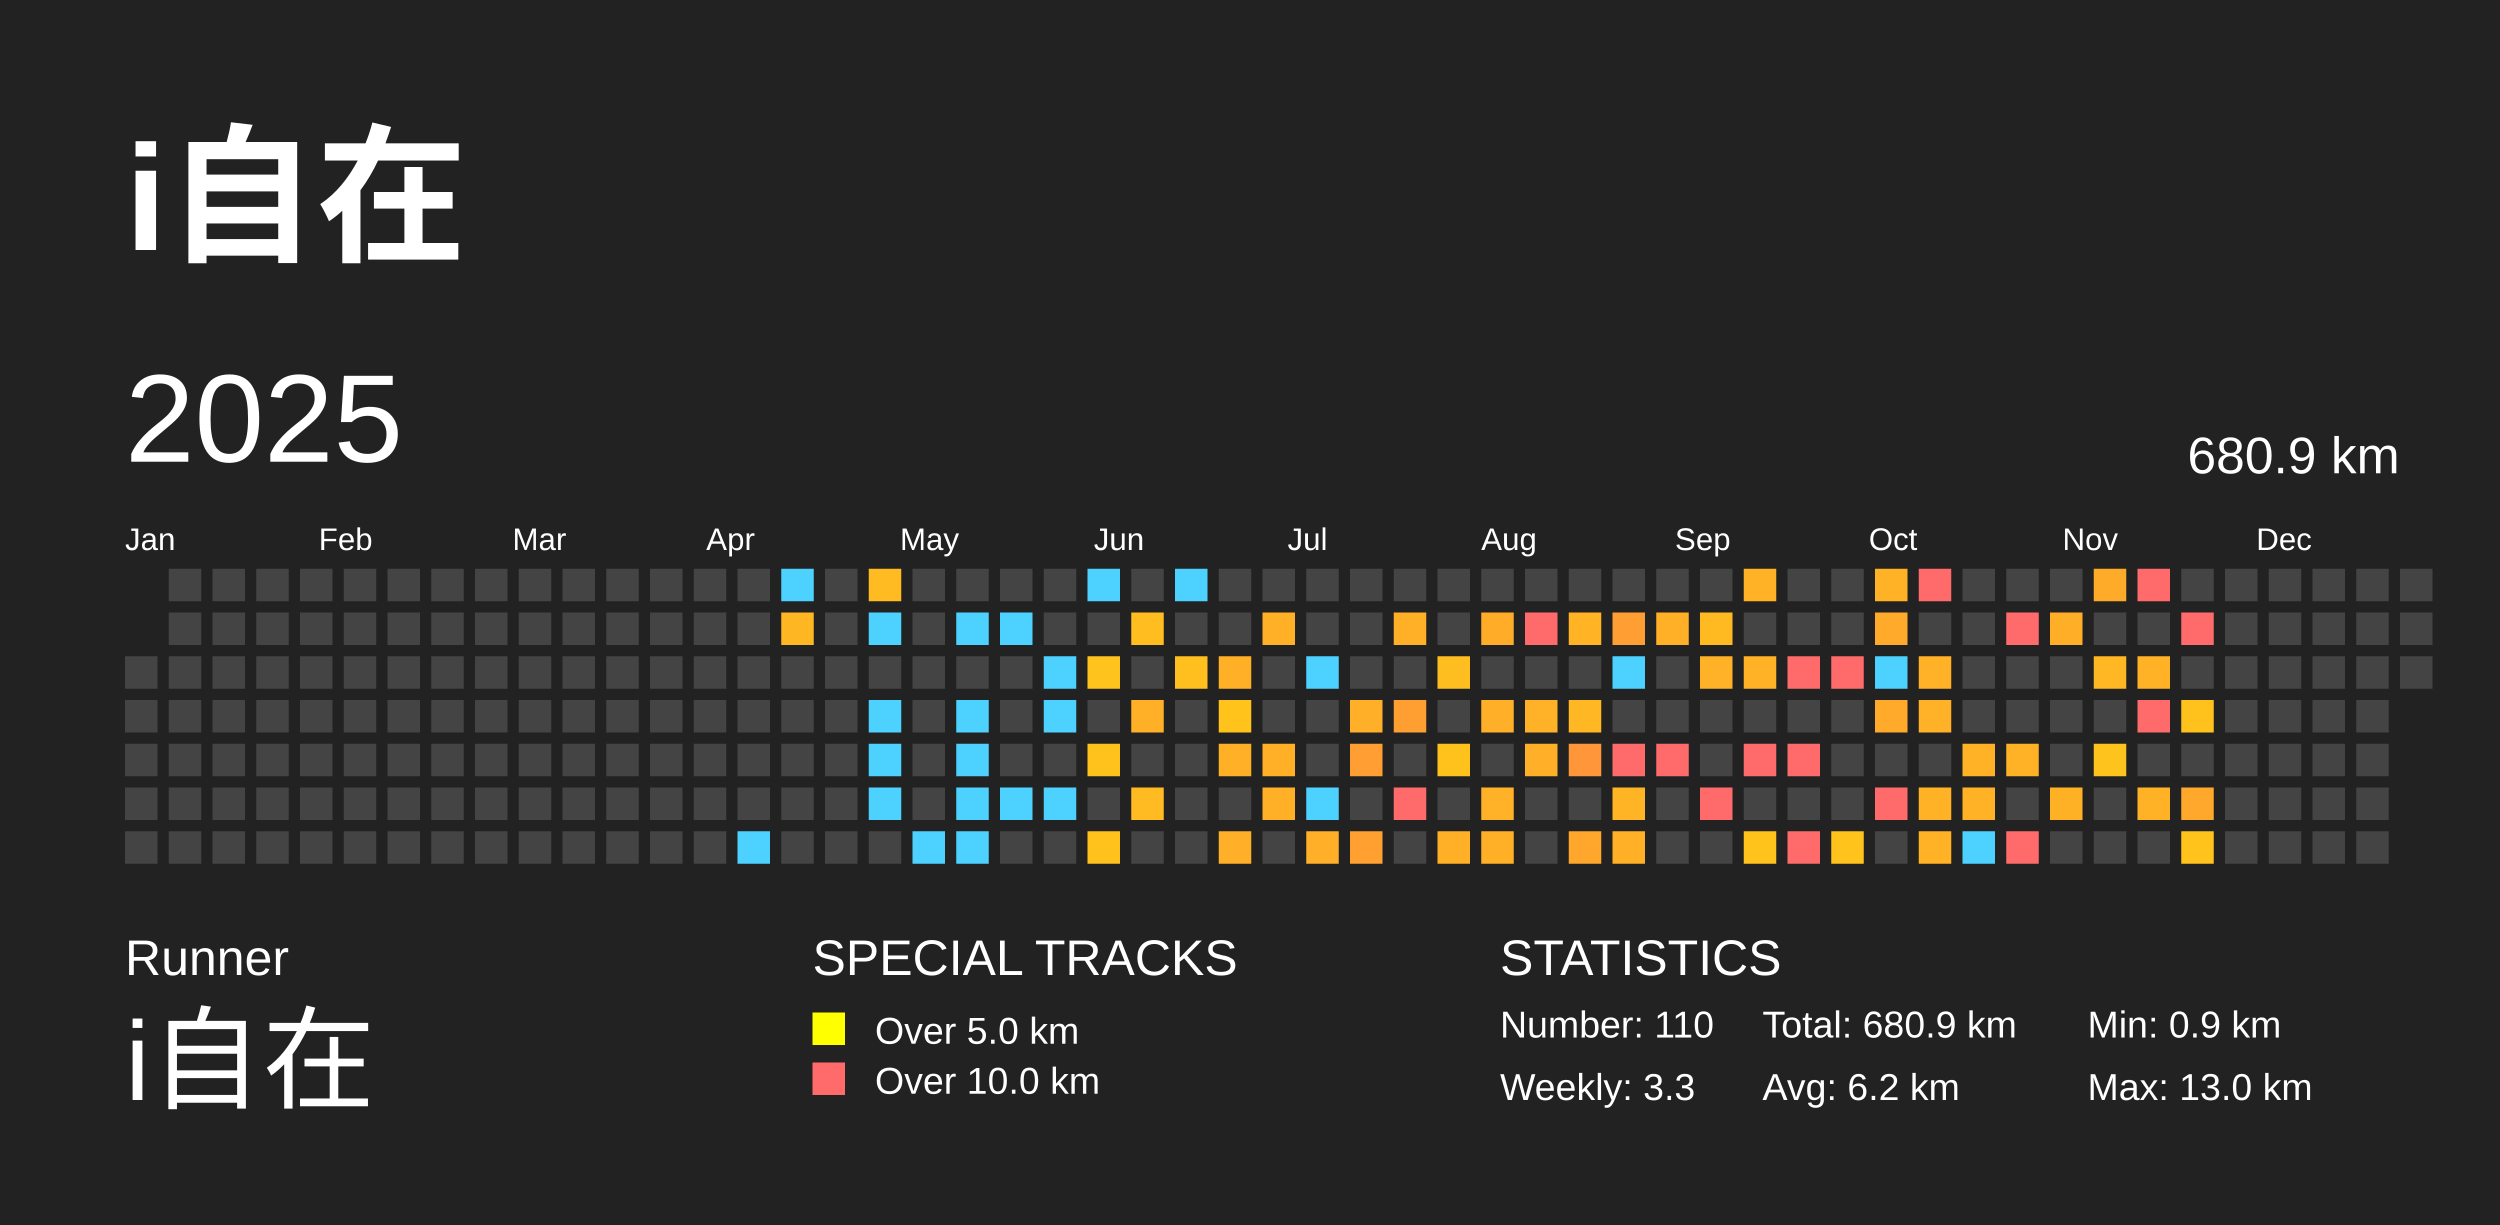
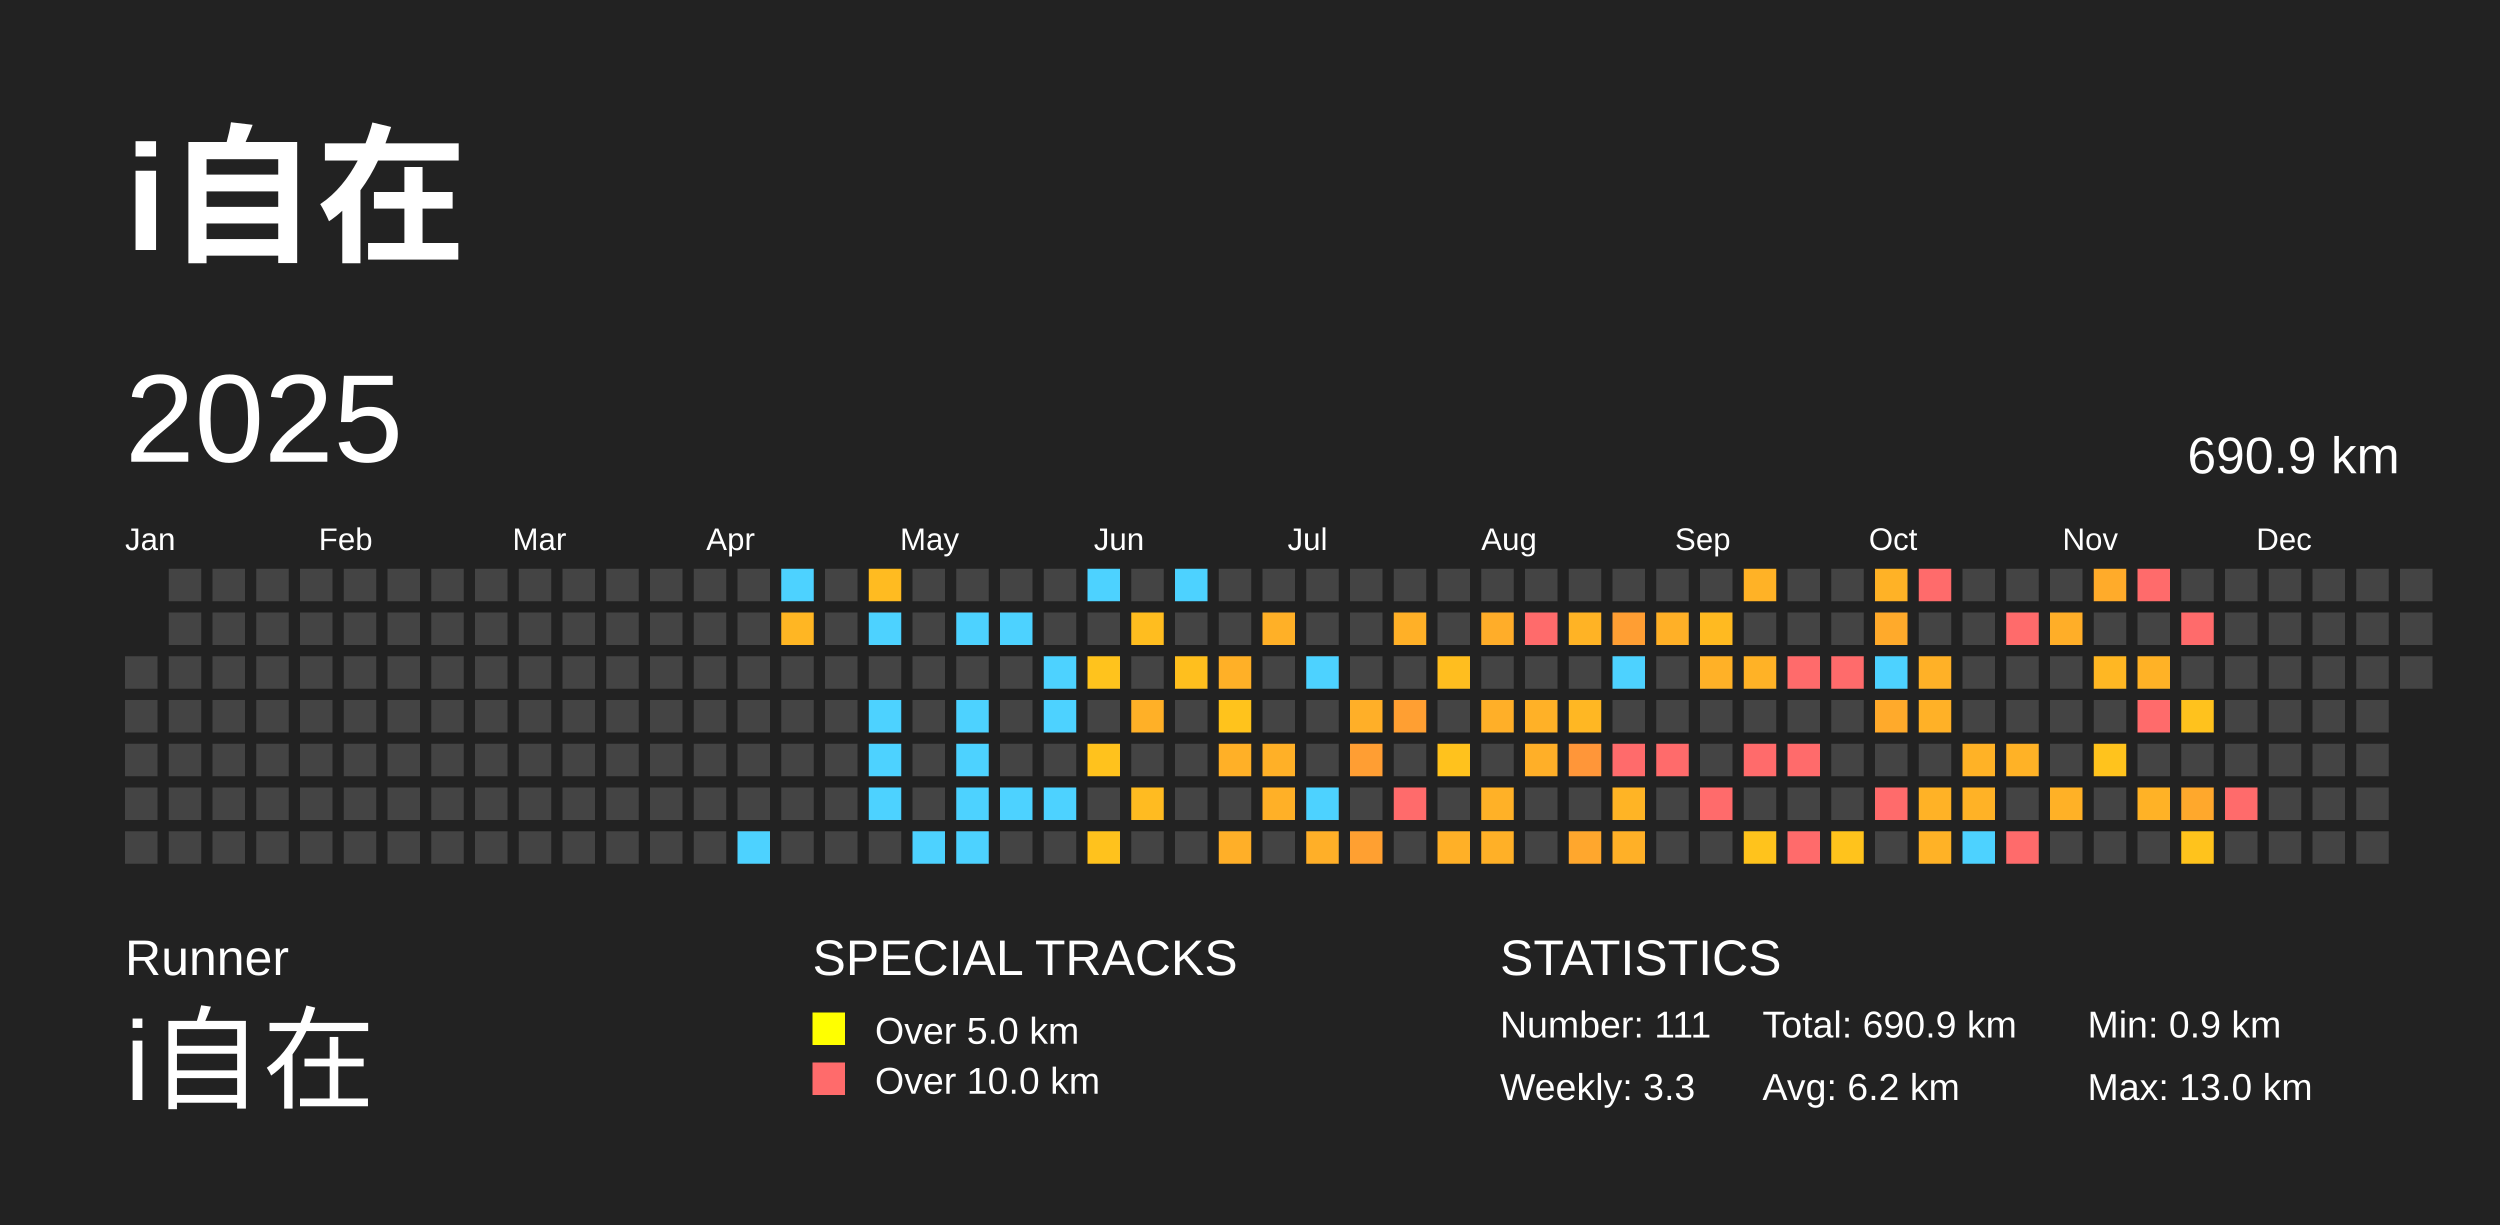
<svg xmlns="http://www.w3.org/2000/svg" baseProfile="full" height="98mm" version="1.1" viewBox="0,0,200,98" width="200mm">
  <defs />
  <rect fill="#222222" height="98" width="200" x="0" y="0" />
  <text fill="#FFFFFF" style="font-size:12px; font-family:Arial; font-weight:bold;" x="10" y="20">i自在</text>
  <text fill="#FFFFFF" style="font-size:4px; font-family:Arial" x="10" y="78">Runner</text>
  <text fill="#FFFFFF" style="font-size:9px; font-family:Arial" x="10" y="88">i自在</text>
  <text fill="#FFFFFF" style="font-size:4px; font-family:Arial" x="65" y="78">SPECIAL TRACKS</text>
  <rect fill="#FFFF00" height="2.6" width="2.6" x="65" y="81" />
  <text fill="#FFFFFF" style="font-size:3px; font-family:Arial" x="70" y="83.5">Over 5.0 km</text>
  <rect fill="#FF6B6B" height="2.6" width="2.6" x="65" y="85" />
  <text fill="#FFFFFF" style="font-size:3px; font-family:Arial" x="70" y="87.5">Over 10.0 km</text>
  <text fill="#FFFFFF" style="font-size:4px; font-family:Arial" x="120" y="78">STATISTICS</text>
-   <text fill="#FFFFFF" style="font-size:3px; font-family:Arial" x="120" y="83">Number: 110</text>
+   <text fill="#FFFFFF" style="font-size:3px; font-family:Arial" x="120" y="83">Number: 111</text>
  <text fill="#FFFFFF" style="font-size:3px; font-family:Arial" x="120" y="88">Weekly: 3.3</text>
-   <text fill="#FFFFFF" style="font-size:3px; font-family:Arial" x="141" y="83">Total: 680.9 km</text>
+   <text fill="#FFFFFF" style="font-size:3px; font-family:Arial" x="141" y="83">Total: 690.9 km</text>
  <text fill="#FFFFFF" style="font-size:3px; font-family:Arial" x="141" y="88">Avg: 6.2 km</text>
  <text fill="#FFFFFF" style="font-size:3px; font-family:Arial" x="167" y="83">Min: 0.9 km</text>
  <text fill="#FFFFFF" style="font-size:3px; font-family:Arial" x="167" y="88">Max: 13.0 km</text>
  <text dominant-baseline="hanging" fill="#FFFFFF" style="font-size:10.0px; font-family:Arial;" x="10" y="30">2025</text>
-   <text dominant-baseline="hanging" fill="#FFFFFF" style="font-size:4.125px; font-family:Arial;" x="175" y="35">680.9 km</text>
+   <text dominant-baseline="hanging" fill="#FFFFFF" style="font-size:4.125px; font-family:Arial;" x="175" y="35">690.9 km</text>
  <text fill="#FFFFFF" style="font-size:2.5px; font-family:Arial" x="10.0" y="44">Jan</text>
  <text fill="#FFFFFF" style="font-size:2.5px; font-family:Arial" x="25.5" y="44">Feb</text>
  <text fill="#FFFFFF" style="font-size:2.5px; font-family:Arial" x="41.0" y="44">Mar</text>
  <text fill="#FFFFFF" style="font-size:2.5px; font-family:Arial" x="56.5" y="44">Apr</text>
  <text fill="#FFFFFF" style="font-size:2.5px; font-family:Arial" x="72.0" y="44">May</text>
  <text fill="#FFFFFF" style="font-size:2.5px; font-family:Arial" x="87.5" y="44">Jun</text>
  <text fill="#FFFFFF" style="font-size:2.5px; font-family:Arial" x="103.0" y="44">Jul</text>
  <text fill="#FFFFFF" style="font-size:2.5px; font-family:Arial" x="118.5" y="44">Aug</text>
  <text fill="#FFFFFF" style="font-size:2.5px; font-family:Arial" x="134.0" y="44">Sep</text>
  <text fill="#FFFFFF" style="font-size:2.5px; font-family:Arial" x="149.5" y="44">Oct</text>
  <text fill="#FFFFFF" style="font-size:2.5px; font-family:Arial" x="165.0" y="44">Nov</text>
  <text fill="#FFFFFF" style="font-size:2.5px; font-family:Arial" x="180.5" y="44">Dec</text>
  <rect fill="#444444" height="2.6" width="2.6" x="10.0" y="52.5" />
  <rect fill="#444444" height="2.6" width="2.6" x="10.0" y="56.0" />
  <rect fill="#444444" height="2.6" width="2.6" x="10.0" y="59.5" />
  <rect fill="#444444" height="2.6" width="2.6" x="10.0" y="63.0" />
  <rect fill="#444444" height="2.6" width="2.6" x="10.0" y="66.5" />
  <rect fill="#444444" height="2.6" width="2.6" x="13.5" y="45.5" />
  <rect fill="#444444" height="2.6" width="2.6" x="13.5" y="49.0" />
  <rect fill="#444444" height="2.6" width="2.6" x="13.5" y="52.5" />
  <rect fill="#444444" height="2.6" width="2.6" x="13.5" y="56.0" />
  <rect fill="#444444" height="2.6" width="2.6" x="13.5" y="59.5" />
  <rect fill="#444444" height="2.6" width="2.6" x="13.5" y="63.0" />
  <rect fill="#444444" height="2.6" width="2.6" x="13.5" y="66.5" />
  <rect fill="#444444" height="2.6" width="2.6" x="17.0" y="45.5" />
  <rect fill="#444444" height="2.6" width="2.6" x="17.0" y="49.0" />
  <rect fill="#444444" height="2.6" width="2.6" x="17.0" y="52.5" />
  <rect fill="#444444" height="2.6" width="2.6" x="17.0" y="56.0" />
  <rect fill="#444444" height="2.6" width="2.6" x="17.0" y="59.5" />
  <rect fill="#444444" height="2.6" width="2.6" x="17.0" y="63.0" />
  <rect fill="#444444" height="2.6" width="2.6" x="17.0" y="66.5" />
  <rect fill="#444444" height="2.6" width="2.6" x="20.5" y="45.5" />
  <rect fill="#444444" height="2.6" width="2.6" x="20.5" y="49.0" />
  <rect fill="#444444" height="2.6" width="2.6" x="20.5" y="52.5" />
  <rect fill="#444444" height="2.6" width="2.6" x="20.5" y="56.0" />
  <rect fill="#444444" height="2.6" width="2.6" x="20.5" y="59.5" />
  <rect fill="#444444" height="2.6" width="2.6" x="20.5" y="63.0" />
  <rect fill="#444444" height="2.6" width="2.6" x="20.5" y="66.5" />
  <rect fill="#444444" height="2.6" width="2.6" x="24.0" y="45.5" />
  <rect fill="#444444" height="2.6" width="2.6" x="24.0" y="49.0" />
  <rect fill="#444444" height="2.6" width="2.6" x="24.0" y="52.5" />
  <rect fill="#444444" height="2.6" width="2.6" x="24.0" y="56.0" />
  <rect fill="#444444" height="2.6" width="2.6" x="24.0" y="59.5" />
  <rect fill="#444444" height="2.6" width="2.6" x="24.0" y="63.0" />
  <rect fill="#444444" height="2.6" width="2.6" x="24.0" y="66.5" />
  <rect fill="#444444" height="2.6" width="2.6" x="27.5" y="45.5" />
  <rect fill="#444444" height="2.6" width="2.6" x="27.5" y="49.0" />
  <rect fill="#444444" height="2.6" width="2.6" x="27.5" y="52.5" />
  <rect fill="#444444" height="2.6" width="2.6" x="27.5" y="56.0" />
  <rect fill="#444444" height="2.6" width="2.6" x="27.5" y="59.5" />
  <rect fill="#444444" height="2.6" width="2.6" x="27.5" y="63.0" />
  <rect fill="#444444" height="2.6" width="2.6" x="27.5" y="66.5" />
  <rect fill="#444444" height="2.6" width="2.6" x="31.0" y="45.5" />
  <rect fill="#444444" height="2.6" width="2.6" x="31.0" y="49.0" />
  <rect fill="#444444" height="2.6" width="2.6" x="31.0" y="52.5" />
  <rect fill="#444444" height="2.6" width="2.6" x="31.0" y="56.0" />
  <rect fill="#444444" height="2.6" width="2.6" x="31.0" y="59.5" />
  <rect fill="#444444" height="2.6" width="2.6" x="31.0" y="63.0" />
  <rect fill="#444444" height="2.6" width="2.6" x="31.0" y="66.5" />
  <rect fill="#444444" height="2.6" width="2.6" x="34.5" y="45.5" />
  <rect fill="#444444" height="2.6" width="2.6" x="34.5" y="49.0" />
  <rect fill="#444444" height="2.6" width="2.6" x="34.5" y="52.5" />
  <rect fill="#444444" height="2.6" width="2.6" x="34.5" y="56.0" />
  <rect fill="#444444" height="2.6" width="2.6" x="34.5" y="59.5" />
  <rect fill="#444444" height="2.6" width="2.6" x="34.5" y="63.0" />
  <rect fill="#444444" height="2.6" width="2.6" x="34.5" y="66.5" />
  <rect fill="#444444" height="2.6" width="2.6" x="38.0" y="45.5" />
  <rect fill="#444444" height="2.6" width="2.6" x="38.0" y="49.0" />
  <rect fill="#444444" height="2.6" width="2.6" x="38.0" y="52.5" />
  <rect fill="#444444" height="2.6" width="2.6" x="38.0" y="56.0" />
  <rect fill="#444444" height="2.6" width="2.6" x="38.0" y="59.5" />
  <rect fill="#444444" height="2.6" width="2.6" x="38.0" y="63.0" />
  <rect fill="#444444" height="2.6" width="2.6" x="38.0" y="66.5" />
  <rect fill="#444444" height="2.6" width="2.6" x="41.5" y="45.5" />
  <rect fill="#444444" height="2.6" width="2.6" x="41.5" y="49.0" />
  <rect fill="#444444" height="2.6" width="2.6" x="41.5" y="52.5" />
  <rect fill="#444444" height="2.6" width="2.6" x="41.5" y="56.0" />
  <rect fill="#444444" height="2.6" width="2.6" x="41.5" y="59.5" />
  <rect fill="#444444" height="2.6" width="2.6" x="41.5" y="63.0" />
  <rect fill="#444444" height="2.6" width="2.6" x="41.5" y="66.5" />
  <rect fill="#444444" height="2.6" width="2.6" x="45.0" y="45.5" />
  <rect fill="#444444" height="2.6" width="2.6" x="45.0" y="49.0" />
  <rect fill="#444444" height="2.6" width="2.6" x="45.0" y="52.5" />
  <rect fill="#444444" height="2.6" width="2.6" x="45.0" y="56.0" />
  <rect fill="#444444" height="2.6" width="2.6" x="45.0" y="59.5" />
  <rect fill="#444444" height="2.6" width="2.6" x="45.0" y="63.0" />
  <rect fill="#444444" height="2.6" width="2.6" x="45.0" y="66.5" />
  <rect fill="#444444" height="2.6" width="2.6" x="48.5" y="45.5" />
  <rect fill="#444444" height="2.6" width="2.6" x="48.5" y="49.0" />
  <rect fill="#444444" height="2.6" width="2.6" x="48.5" y="52.5" />
  <rect fill="#444444" height="2.6" width="2.6" x="48.5" y="56.0" />
  <rect fill="#444444" height="2.6" width="2.6" x="48.5" y="59.5" />
  <rect fill="#444444" height="2.6" width="2.6" x="48.5" y="63.0" />
  <rect fill="#444444" height="2.6" width="2.6" x="48.5" y="66.5" />
  <rect fill="#444444" height="2.6" width="2.6" x="52.0" y="45.5" />
  <rect fill="#444444" height="2.6" width="2.6" x="52.0" y="49.0" />
  <rect fill="#444444" height="2.6" width="2.6" x="52.0" y="52.5" />
  <rect fill="#444444" height="2.6" width="2.6" x="52.0" y="56.0" />
  <rect fill="#444444" height="2.6" width="2.6" x="52.0" y="59.5" />
  <rect fill="#444444" height="2.6" width="2.6" x="52.0" y="63.0" />
  <rect fill="#444444" height="2.6" width="2.6" x="52.0" y="66.5" />
  <rect fill="#444444" height="2.6" width="2.6" x="55.5" y="45.5" />
  <rect fill="#444444" height="2.6" width="2.6" x="55.5" y="49.0" />
  <rect fill="#444444" height="2.6" width="2.6" x="55.5" y="52.5" />
  <rect fill="#444444" height="2.6" width="2.6" x="55.5" y="56.0" />
  <rect fill="#444444" height="2.6" width="2.6" x="55.5" y="59.5" />
  <rect fill="#444444" height="2.6" width="2.6" x="55.5" y="63.0" />
  <rect fill="#444444" height="2.6" width="2.6" x="55.5" y="66.5" />
  <rect fill="#444444" height="2.6" width="2.6" x="59.0" y="45.5" />
  <rect fill="#444444" height="2.6" width="2.6" x="59.0" y="49.0" />
  <rect fill="#444444" height="2.6" width="2.6" x="59.0" y="52.5" />
  <rect fill="#444444" height="2.6" width="2.6" x="59.0" y="56.0" />
  <rect fill="#444444" height="2.6" width="2.6" x="59.0" y="59.5" />
  <rect fill="#444444" height="2.6" width="2.6" x="59.0" y="63.0" />
  <rect fill="#4dd2ff" height="2.6" width="2.6" x="59.0" y="66.5" />
  <rect fill="#4dd2ff" height="2.6" width="2.6" x="62.5" y="45.5" />
  <rect fill="#ffb623" height="2.6" width="2.6" x="62.5" y="49.0" />
  <rect fill="#444444" height="2.6" width="2.6" x="62.5" y="52.5" />
  <rect fill="#444444" height="2.6" width="2.6" x="62.5" y="56.0" />
  <rect fill="#444444" height="2.6" width="2.6" x="62.5" y="59.5" />
  <rect fill="#444444" height="2.6" width="2.6" x="62.5" y="63.0" />
  <rect fill="#444444" height="2.6" width="2.6" x="62.5" y="66.5" />
  <rect fill="#444444" height="2.6" width="2.6" x="66.0" y="45.5" />
  <rect fill="#444444" height="2.6" width="2.6" x="66.0" y="49.0" />
  <rect fill="#444444" height="2.6" width="2.6" x="66.0" y="52.5" />
  <rect fill="#444444" height="2.6" width="2.6" x="66.0" y="56.0" />
  <rect fill="#444444" height="2.6" width="2.6" x="66.0" y="59.5" />
  <rect fill="#444444" height="2.6" width="2.6" x="66.0" y="63.0" />
  <rect fill="#444444" height="2.6" width="2.6" x="66.0" y="66.5" />
  <rect fill="#ffbb21" height="2.6" width="2.6" x="69.5" y="45.5" />
  <rect fill="#4dd2ff" height="2.6" width="2.6" x="69.5" y="49.0" />
  <rect fill="#444444" height="2.6" width="2.6" x="69.5" y="52.5" />
  <rect fill="#4dd2ff" height="2.6" width="2.6" x="69.5" y="56.0" />
  <rect fill="#4dd2ff" height="2.6" width="2.6" x="69.5" y="59.5" />
  <rect fill="#4dd2ff" height="2.6" width="2.6" x="69.5" y="63.0" />
  <rect fill="#444444" height="2.6" width="2.6" x="69.5" y="66.5" />
  <rect fill="#444444" height="2.6" width="2.6" x="73.0" y="45.5" />
  <rect fill="#444444" height="2.6" width="2.6" x="73.0" y="49.0" />
  <rect fill="#444444" height="2.6" width="2.6" x="73.0" y="52.5" />
  <rect fill="#444444" height="2.6" width="2.6" x="73.0" y="56.0" />
  <rect fill="#444444" height="2.6" width="2.6" x="73.0" y="59.5" />
  <rect fill="#444444" height="2.6" width="2.6" x="73.0" y="63.0" />
  <rect fill="#4dd2ff" height="2.6" width="2.6" x="73.0" y="66.5" />
  <rect fill="#444444" height="2.6" width="2.6" x="76.5" y="45.5" />
  <rect fill="#4dd2ff" height="2.6" width="2.6" x="76.5" y="49.0" />
  <rect fill="#444444" height="2.6" width="2.6" x="76.5" y="52.5" />
  <rect fill="#4dd2ff" height="2.6" width="2.6" x="76.5" y="56.0" />
  <rect fill="#4dd2ff" height="2.6" width="2.6" x="76.5" y="59.5" />
  <rect fill="#4dd2ff" height="2.6" width="2.6" x="76.5" y="63.0" />
  <rect fill="#4dd2ff" height="2.6" width="2.6" x="76.5" y="66.5" />
  <rect fill="#444444" height="2.6" width="2.6" x="80.0" y="45.5" />
  <rect fill="#4dd2ff" height="2.6" width="2.6" x="80.0" y="49.0" />
  <rect fill="#444444" height="2.6" width="2.6" x="80.0" y="52.5" />
  <rect fill="#444444" height="2.6" width="2.6" x="80.0" y="56.0" />
  <rect fill="#444444" height="2.6" width="2.6" x="80.0" y="59.5" />
  <rect fill="#4dd2ff" height="2.6" width="2.6" x="80.0" y="63.0" />
  <rect fill="#444444" height="2.6" width="2.6" x="80.0" y="66.5" />
  <rect fill="#444444" height="2.6" width="2.6" x="83.5" y="45.5" />
  <rect fill="#444444" height="2.6" width="2.6" x="83.5" y="49.0" />
  <rect fill="#4dd2ff" height="2.6" width="2.6" x="83.5" y="52.5" />
  <rect fill="#4dd2ff" height="2.6" width="2.6" x="83.5" y="56.0" />
  <rect fill="#444444" height="2.6" width="2.6" x="83.5" y="59.5" />
  <rect fill="#4dd2ff" height="2.6" width="2.6" x="83.5" y="63.0" />
  <rect fill="#444444" height="2.6" width="2.6" x="83.5" y="66.5" />
  <rect fill="#4dd2ff" height="2.6" width="2.6" x="87.0" y="45.5" />
  <rect fill="#444444" height="2.6" width="2.6" x="87.0" y="49.0" />
  <rect fill="#ffc31d" height="2.6" width="2.6" x="87.0" y="52.5" />
  <rect fill="#444444" height="2.6" width="2.6" x="87.0" y="56.0" />
  <rect fill="#ffc21d" height="2.6" width="2.6" x="87.0" y="59.5" />
  <rect fill="#444444" height="2.6" width="2.6" x="87.0" y="63.0" />
  <rect fill="#ffc21d" height="2.6" width="2.6" x="87.0" y="66.5" />
  <rect fill="#444444" height="2.6" width="2.6" x="90.5" y="45.5" />
  <rect fill="#ffbd1f" height="2.6" width="2.6" x="90.5" y="49.0" />
  <rect fill="#444444" height="2.6" width="2.6" x="90.5" y="52.5" />
  <rect fill="#ffb027" height="2.6" width="2.6" x="90.5" y="56.0" />
  <rect fill="#444444" height="2.6" width="2.6" x="90.5" y="59.5" />
  <rect fill="#ffbb21" height="2.6" width="2.6" x="90.5" y="63.0" />
  <rect fill="#444444" height="2.6" width="2.6" x="90.5" y="66.5" />
  <rect fill="#4dd2ff" height="2.6" width="2.6" x="94.0" y="45.5" />
  <rect fill="#444444" height="2.6" width="2.6" x="94.0" y="49.0" />
  <rect fill="#ffbf1e" height="2.6" width="2.6" x="94.0" y="52.5" />
  <rect fill="#444444" height="2.6" width="2.6" x="94.0" y="56.0" />
  <rect fill="#444444" height="2.6" width="2.6" x="94.0" y="59.5" />
  <rect fill="#444444" height="2.6" width="2.6" x="94.0" y="63.0" />
  <rect fill="#444444" height="2.6" width="2.6" x="94.0" y="66.5" />
  <rect fill="#444444" height="2.6" width="2.6" x="97.5" y="45.5" />
  <rect fill="#444444" height="2.6" width="2.6" x="97.5" y="49.0" />
  <rect fill="#ffb027" height="2.6" width="2.6" x="97.5" y="52.5" />
  <rect fill="#ffc31c" height="2.6" width="2.6" x="97.5" y="56.0" />
  <rect fill="#ffb027" height="2.6" width="2.6" x="97.5" y="59.5" />
  <rect fill="#444444" height="2.6" width="2.6" x="97.5" y="63.0" />
  <rect fill="#ffaf28" height="2.6" width="2.6" x="97.5" y="66.5" />
  <rect fill="#444444" height="2.6" width="2.6" x="101.0" y="45.5" />
  <rect fill="#ffb027" height="2.6" width="2.6" x="101.0" y="49.0" />
  <rect fill="#444444" height="2.6" width="2.6" x="101.0" y="52.5" />
  <rect fill="#444444" height="2.6" width="2.6" x="101.0" y="56.0" />
  <rect fill="#ffb027" height="2.6" width="2.6" x="101.0" y="59.5" />
  <rect fill="#ffb027" height="2.6" width="2.6" x="101.0" y="63.0" />
  <rect fill="#444444" height="2.6" width="2.6" x="101.0" y="66.5" />
  <rect fill="#444444" height="2.6" width="2.6" x="104.5" y="45.5" />
  <rect fill="#444444" height="2.6" width="2.6" x="104.5" y="49.0" />
  <rect fill="#4dd2ff" height="2.6" width="2.6" x="104.5" y="52.5" />
  <rect fill="#444444" height="2.6" width="2.6" x="104.5" y="56.0" />
  <rect fill="#444444" height="2.6" width="2.6" x="104.5" y="59.5" />
  <rect fill="#4dd2ff" height="2.6" width="2.6" x="104.5" y="63.0" />
  <rect fill="#ffaf28" height="2.6" width="2.6" x="104.5" y="66.5" />
  <rect fill="#444444" height="2.6" width="2.6" x="108.0" y="45.5" />
  <rect fill="#444444" height="2.6" width="2.6" x="108.0" y="49.0" />
  <rect fill="#444444" height="2.6" width="2.6" x="108.0" y="52.5" />
  <rect fill="#ffaf28" height="2.6" width="2.6" x="108.0" y="56.0" />
  <rect fill="#ff9e33" height="2.6" width="2.6" x="108.0" y="59.5" />
  <rect fill="#444444" height="2.6" width="2.6" x="108.0" y="63.0" />
  <rect fill="#ffa031" height="2.6" width="2.6" x="108.0" y="66.5" />
  <rect fill="#444444" height="2.6" width="2.6" x="111.5" y="45.5" />
  <rect fill="#ffb027" height="2.6" width="2.6" x="111.5" y="49.0" />
  <rect fill="#444444" height="2.6" width="2.6" x="111.5" y="52.5" />
  <rect fill="#ff9f32" height="2.6" width="2.6" x="111.5" y="56.0" />
  <rect fill="#444444" height="2.6" width="2.6" x="111.5" y="59.5" />
  <rect fill="#FF6B6B" height="2.6" width="2.6" x="111.5" y="63.0" />
  <rect fill="#444444" height="2.6" width="2.6" x="111.5" y="66.5" />
  <rect fill="#444444" height="2.6" width="2.6" x="115.0" y="45.5" />
  <rect fill="#444444" height="2.6" width="2.6" x="115.0" y="49.0" />
  <rect fill="#ffbe1f" height="2.6" width="2.6" x="115.0" y="52.5" />
  <rect fill="#444444" height="2.6" width="2.6" x="115.0" y="56.0" />
  <rect fill="#ffc21d" height="2.6" width="2.6" x="115.0" y="59.5" />
  <rect fill="#444444" height="2.6" width="2.6" x="115.0" y="63.0" />
  <rect fill="#ffb027" height="2.6" width="2.6" x="115.0" y="66.5" />
  <rect fill="#444444" height="2.6" width="2.6" x="118.5" y="45.5" />
  <rect fill="#ffad29" height="2.6" width="2.6" x="118.5" y="49.0" />
  <rect fill="#444444" height="2.6" width="2.6" x="118.5" y="52.5" />
  <rect fill="#ffaf28" height="2.6" width="2.6" x="118.5" y="56.0" />
  <rect fill="#444444" height="2.6" width="2.6" x="118.5" y="59.5" />
  <rect fill="#ffb127" height="2.6" width="2.6" x="118.5" y="63.0" />
  <rect fill="#ffb027" height="2.6" width="2.6" x="118.5" y="66.5" />
  <rect fill="#444444" height="2.6" width="2.6" x="122.0" y="45.5" />
  <rect fill="#FF6B6B" height="2.6" width="2.6" x="122.0" y="49.0" />
  <rect fill="#444444" height="2.6" width="2.6" x="122.0" y="52.5" />
  <rect fill="#ffb127" height="2.6" width="2.6" x="122.0" y="56.0" />
  <rect fill="#ffaf28" height="2.6" width="2.6" x="122.0" y="59.5" />
  <rect fill="#444444" height="2.6" width="2.6" x="122.0" y="63.0" />
  <rect fill="#444444" height="2.6" width="2.6" x="122.0" y="66.5" />
  <rect fill="#444444" height="2.6" width="2.6" x="125.5" y="45.5" />
  <rect fill="#ffb325" height="2.6" width="2.6" x="125.5" y="49.0" />
  <rect fill="#444444" height="2.6" width="2.6" x="125.5" y="52.5" />
  <rect fill="#ffb723" height="2.6" width="2.6" x="125.5" y="56.0" />
  <rect fill="#ff9639" height="2.6" width="2.6" x="125.5" y="59.5" />
  <rect fill="#444444" height="2.6" width="2.6" x="125.5" y="63.0" />
  <rect fill="#ffa72d" height="2.6" width="2.6" x="125.5" y="66.5" />
  <rect fill="#444444" height="2.6" width="2.6" x="129.0" y="45.5" />
  <rect fill="#ff9e33" height="2.6" width="2.6" x="129.0" y="49.0" />
  <rect fill="#4dd2ff" height="2.6" width="2.6" x="129.0" y="52.5" />
  <rect fill="#444444" height="2.6" width="2.6" x="129.0" y="56.0" />
  <rect fill="#FF6B6B" height="2.6" width="2.6" x="129.0" y="59.5" />
  <rect fill="#ffb425" height="2.6" width="2.6" x="129.0" y="63.0" />
  <rect fill="#ffb027" height="2.6" width="2.6" x="129.0" y="66.5" />
  <rect fill="#444444" height="2.6" width="2.6" x="132.5" y="45.5" />
  <rect fill="#ffb027" height="2.6" width="2.6" x="132.5" y="49.0" />
  <rect fill="#444444" height="2.6" width="2.6" x="132.5" y="52.5" />
  <rect fill="#444444" height="2.6" width="2.6" x="132.5" y="56.0" />
  <rect fill="#FF6B6B" height="2.6" width="2.6" x="132.5" y="59.5" />
  <rect fill="#444444" height="2.6" width="2.6" x="132.5" y="63.0" />
  <rect fill="#444444" height="2.6" width="2.6" x="132.5" y="66.5" />
  <rect fill="#444444" height="2.6" width="2.6" x="136.0" y="45.5" />
  <rect fill="#ffba21" height="2.6" width="2.6" x="136.0" y="49.0" />
  <rect fill="#ffb127" height="2.6" width="2.6" x="136.0" y="52.5" />
  <rect fill="#444444" height="2.6" width="2.6" x="136.0" y="56.0" />
  <rect fill="#444444" height="2.6" width="2.6" x="136.0" y="59.5" />
  <rect fill="#FF6B6B" height="2.6" width="2.6" x="136.0" y="63.0" />
  <rect fill="#444444" height="2.6" width="2.6" x="136.0" y="66.5" />
  <rect fill="#ffb226" height="2.6" width="2.6" x="139.5" y="45.5" />
  <rect fill="#444444" height="2.6" width="2.6" x="139.5" y="49.0" />
  <rect fill="#ffb226" height="2.6" width="2.6" x="139.5" y="52.5" />
  <rect fill="#444444" height="2.6" width="2.6" x="139.5" y="56.0" />
  <rect fill="#FF6B6B" height="2.6" width="2.6" x="139.5" y="59.5" />
  <rect fill="#444444" height="2.6" width="2.6" x="139.5" y="63.0" />
  <rect fill="#ffc31c" height="2.6" width="2.6" x="139.5" y="66.5" />
  <rect fill="#444444" height="2.6" width="2.6" x="143.0" y="45.5" />
  <rect fill="#444444" height="2.6" width="2.6" x="143.0" y="49.0" />
  <rect fill="#FF6B6B" height="2.6" width="2.6" x="143.0" y="52.5" />
  <rect fill="#444444" height="2.6" width="2.6" x="143.0" y="56.0" />
  <rect fill="#FF6B6B" height="2.6" width="2.6" x="143.0" y="59.5" />
  <rect fill="#444444" height="2.6" width="2.6" x="143.0" y="63.0" />
  <rect fill="#FF6B6B" height="2.6" width="2.6" x="143.0" y="66.5" />
  <rect fill="#444444" height="2.6" width="2.6" x="146.5" y="45.5" />
  <rect fill="#444444" height="2.6" width="2.6" x="146.5" y="49.0" />
  <rect fill="#FF6B6B" height="2.6" width="2.6" x="146.5" y="52.5" />
  <rect fill="#444444" height="2.6" width="2.6" x="146.5" y="56.0" />
  <rect fill="#444444" height="2.6" width="2.6" x="146.5" y="59.5" />
  <rect fill="#444444" height="2.6" width="2.6" x="146.5" y="63.0" />
  <rect fill="#ffc31c" height="2.6" width="2.6" x="146.5" y="66.5" />
  <rect fill="#ffb226" height="2.6" width="2.6" x="150.0" y="45.5" />
  <rect fill="#ffaa2b" height="2.6" width="2.6" x="150.0" y="49.0" />
  <rect fill="#4dd2ff" height="2.6" width="2.6" x="150.0" y="52.5" />
  <rect fill="#ffaa2b" height="2.6" width="2.6" x="150.0" y="56.0" />
  <rect fill="#444444" height="2.6" width="2.6" x="150.0" y="59.5" />
  <rect fill="#FF6B6B" height="2.6" width="2.6" x="150.0" y="63.0" />
  <rect fill="#444444" height="2.6" width="2.6" x="150.0" y="66.5" />
  <rect fill="#FF6B6B" height="2.6" width="2.6" x="153.5" y="45.5" />
  <rect fill="#444444" height="2.6" width="2.6" x="153.5" y="49.0" />
  <rect fill="#ffb127" height="2.6" width="2.6" x="153.5" y="52.5" />
  <rect fill="#ffb127" height="2.6" width="2.6" x="153.5" y="56.0" />
  <rect fill="#444444" height="2.6" width="2.6" x="153.5" y="59.5" />
  <rect fill="#ffb226" height="2.6" width="2.6" x="153.5" y="63.0" />
  <rect fill="#ffb226" height="2.6" width="2.6" x="153.5" y="66.5" />
  <rect fill="#444444" height="2.6" width="2.6" x="157.0" y="45.5" />
  <rect fill="#444444" height="2.6" width="2.6" x="157.0" y="49.0" />
  <rect fill="#444444" height="2.6" width="2.6" x="157.0" y="52.5" />
  <rect fill="#444444" height="2.6" width="2.6" x="157.0" y="56.0" />
  <rect fill="#ffb226" height="2.6" width="2.6" x="157.0" y="59.5" />
  <rect fill="#ffb226" height="2.6" width="2.6" x="157.0" y="63.0" />
  <rect fill="#4dd2ff" height="2.6" width="2.6" x="157.0" y="66.5" />
  <rect fill="#444444" height="2.6" width="2.6" x="160.5" y="45.5" />
  <rect fill="#FF6B6B" height="2.6" width="2.6" x="160.5" y="49.0" />
  <rect fill="#444444" height="2.6" width="2.6" x="160.5" y="52.5" />
  <rect fill="#444444" height="2.6" width="2.6" x="160.5" y="56.0" />
  <rect fill="#ffb226" height="2.6" width="2.6" x="160.5" y="59.5" />
  <rect fill="#444444" height="2.6" width="2.6" x="160.5" y="63.0" />
  <rect fill="#FF6B6B" height="2.6" width="2.6" x="160.5" y="66.5" />
  <rect fill="#444444" height="2.6" width="2.6" x="164.0" y="45.5" />
  <rect fill="#ffae28" height="2.6" width="2.6" x="164.0" y="49.0" />
  <rect fill="#444444" height="2.6" width="2.6" x="164.0" y="52.5" />
  <rect fill="#444444" height="2.6" width="2.6" x="164.0" y="56.0" />
  <rect fill="#444444" height="2.6" width="2.6" x="164.0" y="59.5" />
  <rect fill="#ffb126" height="2.6" width="2.6" x="164.0" y="63.0" />
  <rect fill="#444444" height="2.6" width="2.6" x="164.0" y="66.5" />
  <rect fill="#ffab2a" height="2.6" width="2.6" x="167.5" y="45.5" />
  <rect fill="#444444" height="2.6" width="2.6" x="167.5" y="49.0" />
  <rect fill="#ffb723" height="2.6" width="2.6" x="167.5" y="52.5" />
  <rect fill="#444444" height="2.6" width="2.6" x="167.5" y="56.0" />
  <rect fill="#ffc31d" height="2.6" width="2.6" x="167.5" y="59.5" />
  <rect fill="#444444" height="2.6" width="2.6" x="167.5" y="63.0" />
  <rect fill="#444444" height="2.6" width="2.6" x="167.5" y="66.5" />
  <rect fill="#FF6B6B" height="2.6" width="2.6" x="171.0" y="45.5" />
  <rect fill="#444444" height="2.6" width="2.6" x="171.0" y="49.0" />
  <rect fill="#ffb226" height="2.6" width="2.6" x="171.0" y="52.5" />
  <rect fill="#FF6B6B" height="2.6" width="2.6" x="171.0" y="56.0" />
  <rect fill="#444444" height="2.6" width="2.6" x="171.0" y="59.5" />
  <rect fill="#ffb226" height="2.6" width="2.6" x="171.0" y="63.0" />
  <rect fill="#444444" height="2.6" width="2.6" x="171.0" y="66.5" />
  <rect fill="#444444" height="2.6" width="2.6" x="174.5" y="45.5" />
  <rect fill="#FF6B6B" height="2.6" width="2.6" x="174.5" y="49.0" />
  <rect fill="#444444" height="2.6" width="2.6" x="174.5" y="52.5" />
  <rect fill="#ffc21d" height="2.6" width="2.6" x="174.5" y="56.0" />
  <rect fill="#444444" height="2.6" width="2.6" x="174.5" y="59.5" />
  <rect fill="#ffa82c" height="2.6" width="2.6" x="174.5" y="63.0" />
  <rect fill="#ffc31c" height="2.6" width="2.6" x="174.5" y="66.5" />
  <rect fill="#444444" height="2.6" width="2.6" x="178.0" y="45.5" />
  <rect fill="#444444" height="2.6" width="2.6" x="178.0" y="49.0" />
  <rect fill="#444444" height="2.6" width="2.6" x="178.0" y="52.5" />
  <rect fill="#444444" height="2.6" width="2.6" x="178.0" y="56.0" />
  <rect fill="#444444" height="2.6" width="2.6" x="178.0" y="59.5" />
-   <rect fill="#444444" height="2.6" width="2.6" x="178.0" y="63.0" />
+   <rect fill="#FF6B6B" height="2.6" width="2.6" x="178.0" y="63.0" />
  <rect fill="#444444" height="2.6" width="2.6" x="178.0" y="66.5" />
  <rect fill="#444444" height="2.6" width="2.6" x="181.5" y="45.5" />
  <rect fill="#444444" height="2.6" width="2.6" x="181.5" y="49.0" />
  <rect fill="#444444" height="2.6" width="2.6" x="181.5" y="52.5" />
  <rect fill="#444444" height="2.6" width="2.6" x="181.5" y="56.0" />
  <rect fill="#444444" height="2.6" width="2.6" x="181.5" y="59.5" />
  <rect fill="#444444" height="2.6" width="2.6" x="181.5" y="63.0" />
  <rect fill="#444444" height="2.6" width="2.6" x="181.5" y="66.5" />
  <rect fill="#444444" height="2.6" width="2.6" x="185.0" y="45.5" />
  <rect fill="#444444" height="2.6" width="2.6" x="185.0" y="49.0" />
  <rect fill="#444444" height="2.6" width="2.6" x="185.0" y="52.5" />
  <rect fill="#444444" height="2.6" width="2.6" x="185.0" y="56.0" />
  <rect fill="#444444" height="2.6" width="2.6" x="185.0" y="59.5" />
  <rect fill="#444444" height="2.6" width="2.6" x="185.0" y="63.0" />
  <rect fill="#444444" height="2.6" width="2.6" x="185.0" y="66.5" />
  <rect fill="#444444" height="2.6" width="2.6" x="188.5" y="45.5" />
  <rect fill="#444444" height="2.6" width="2.6" x="188.5" y="49.0" />
  <rect fill="#444444" height="2.6" width="2.6" x="188.5" y="52.5" />
  <rect fill="#444444" height="2.6" width="2.6" x="188.5" y="56.0" />
  <rect fill="#444444" height="2.6" width="2.6" x="188.5" y="59.5" />
  <rect fill="#444444" height="2.6" width="2.6" x="188.5" y="63.0" />
  <rect fill="#444444" height="2.6" width="2.6" x="188.5" y="66.5" />
  <rect fill="#444444" height="2.6" width="2.6" x="192.0" y="45.5" />
  <rect fill="#444444" height="2.6" width="2.6" x="192.0" y="49.0" />
  <rect fill="#444444" height="2.6" width="2.6" x="192.0" y="52.5" />
</svg>
